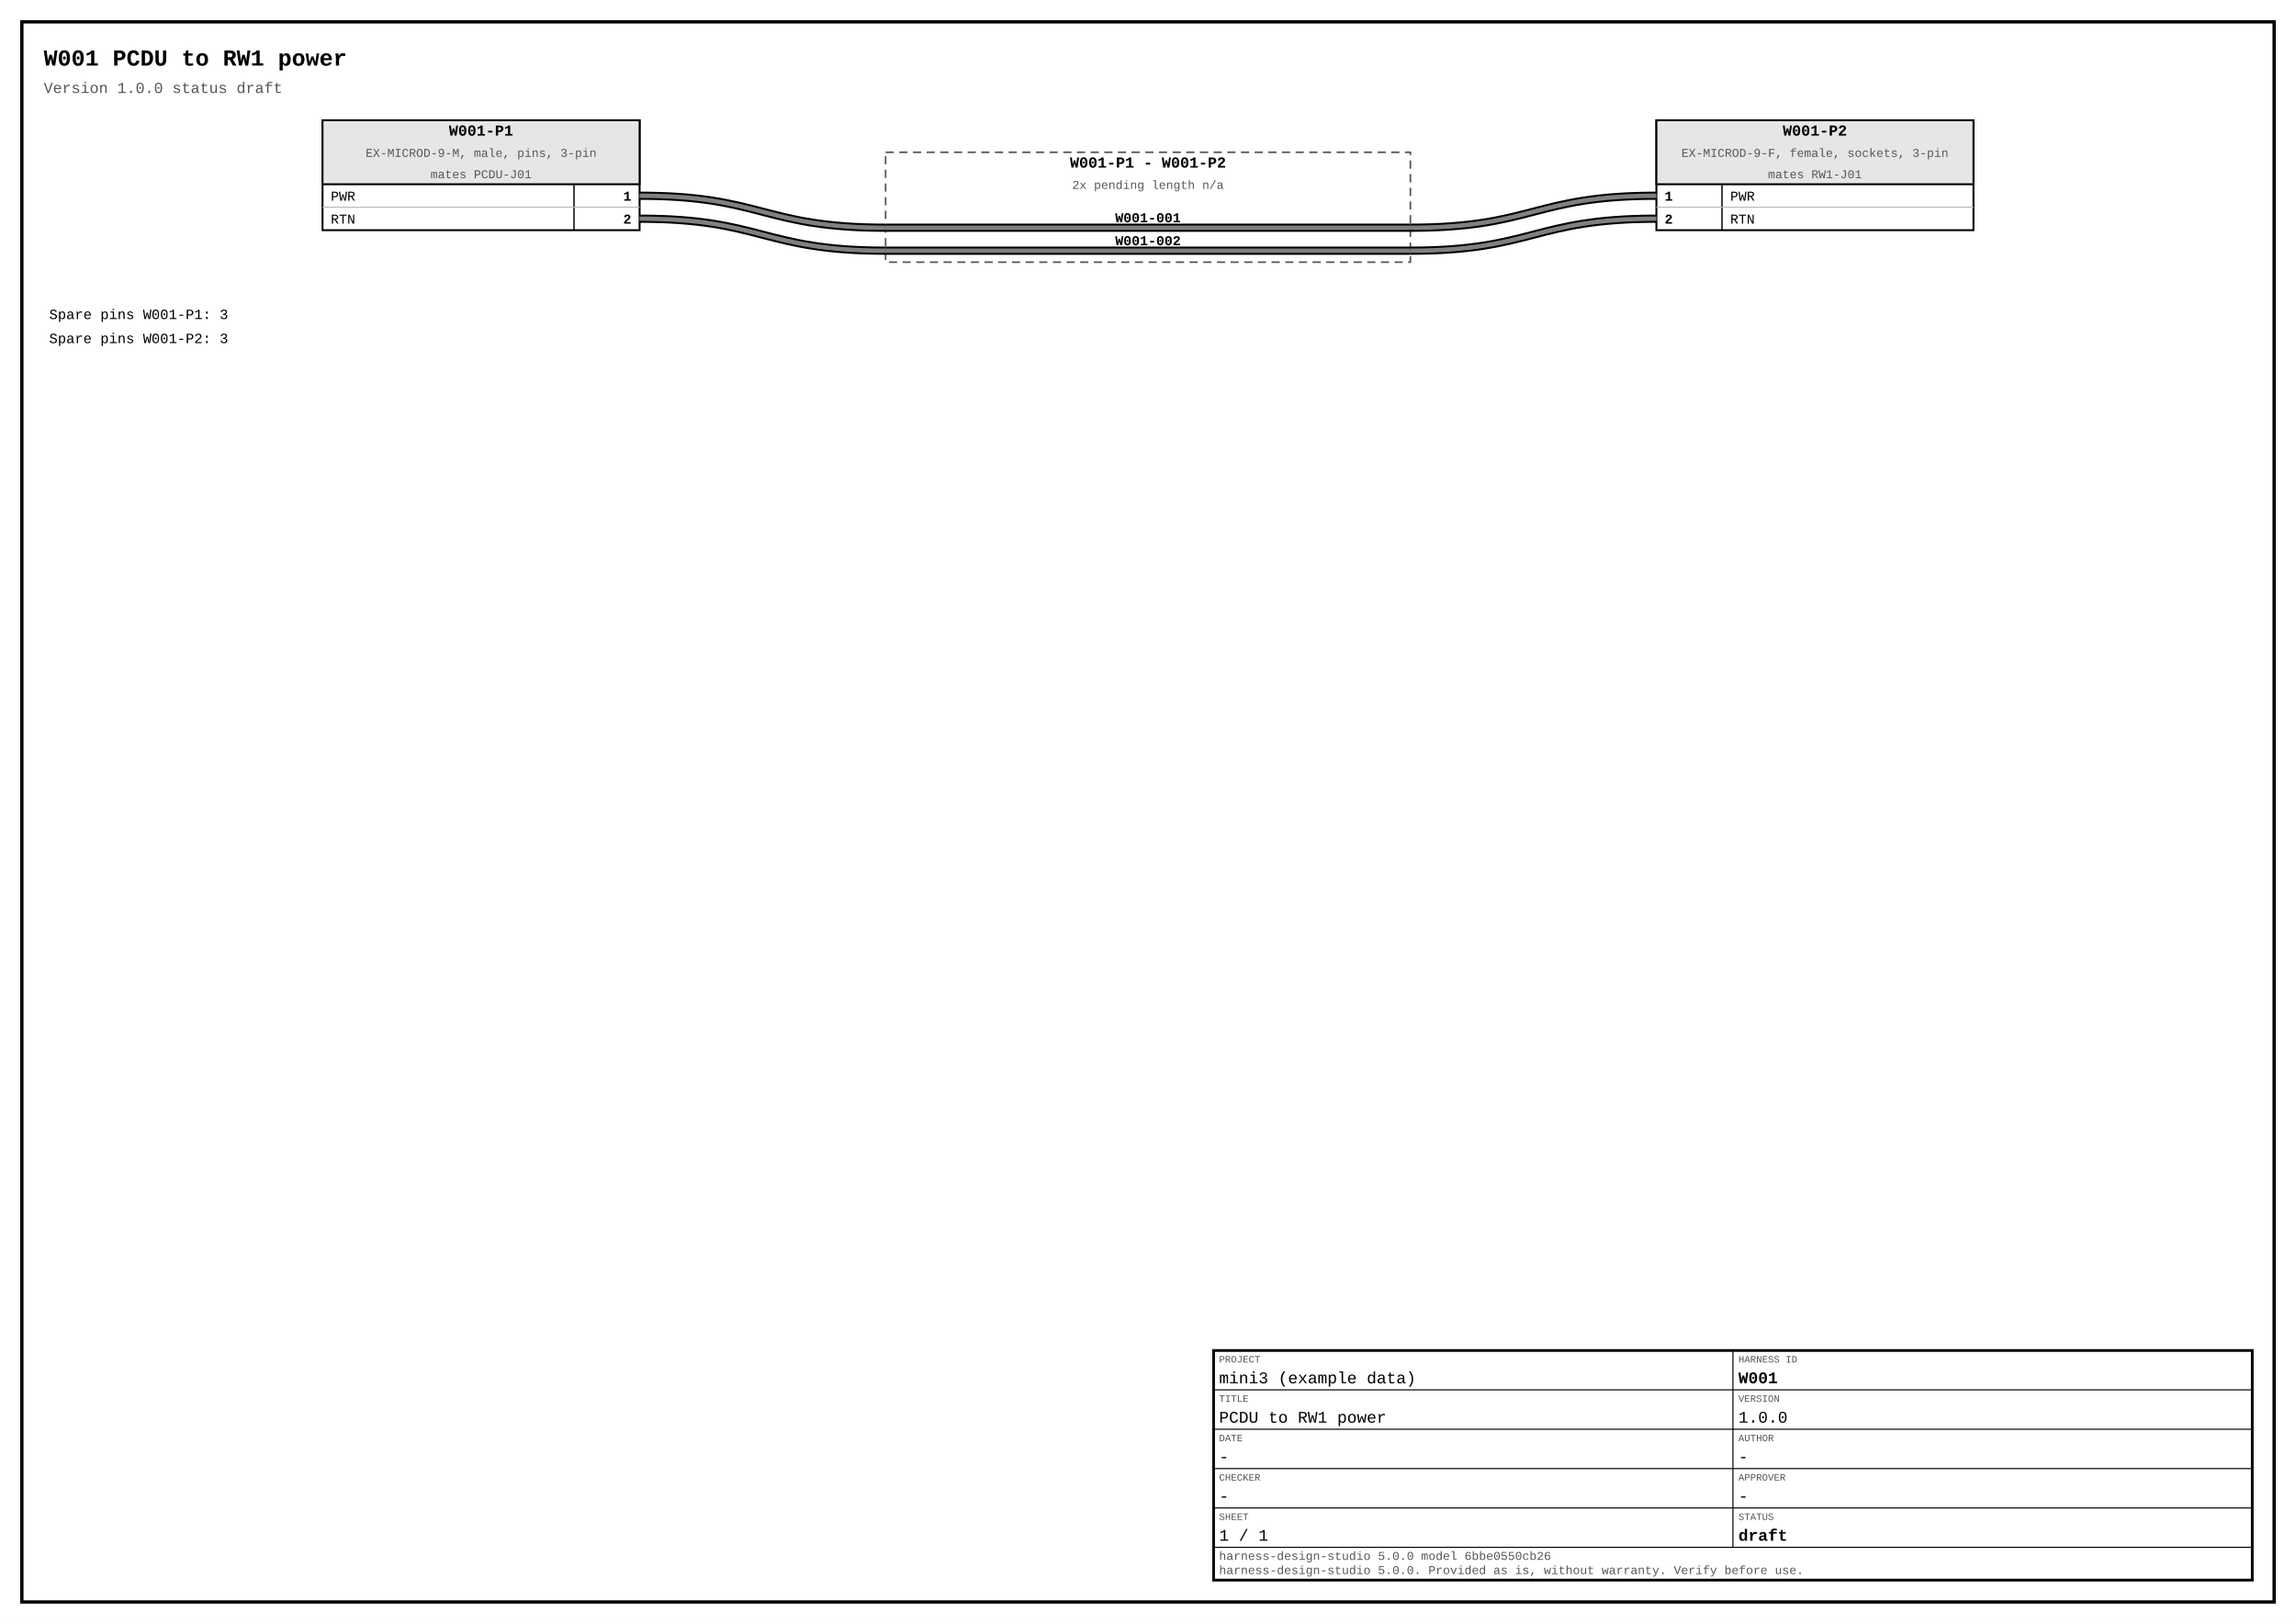
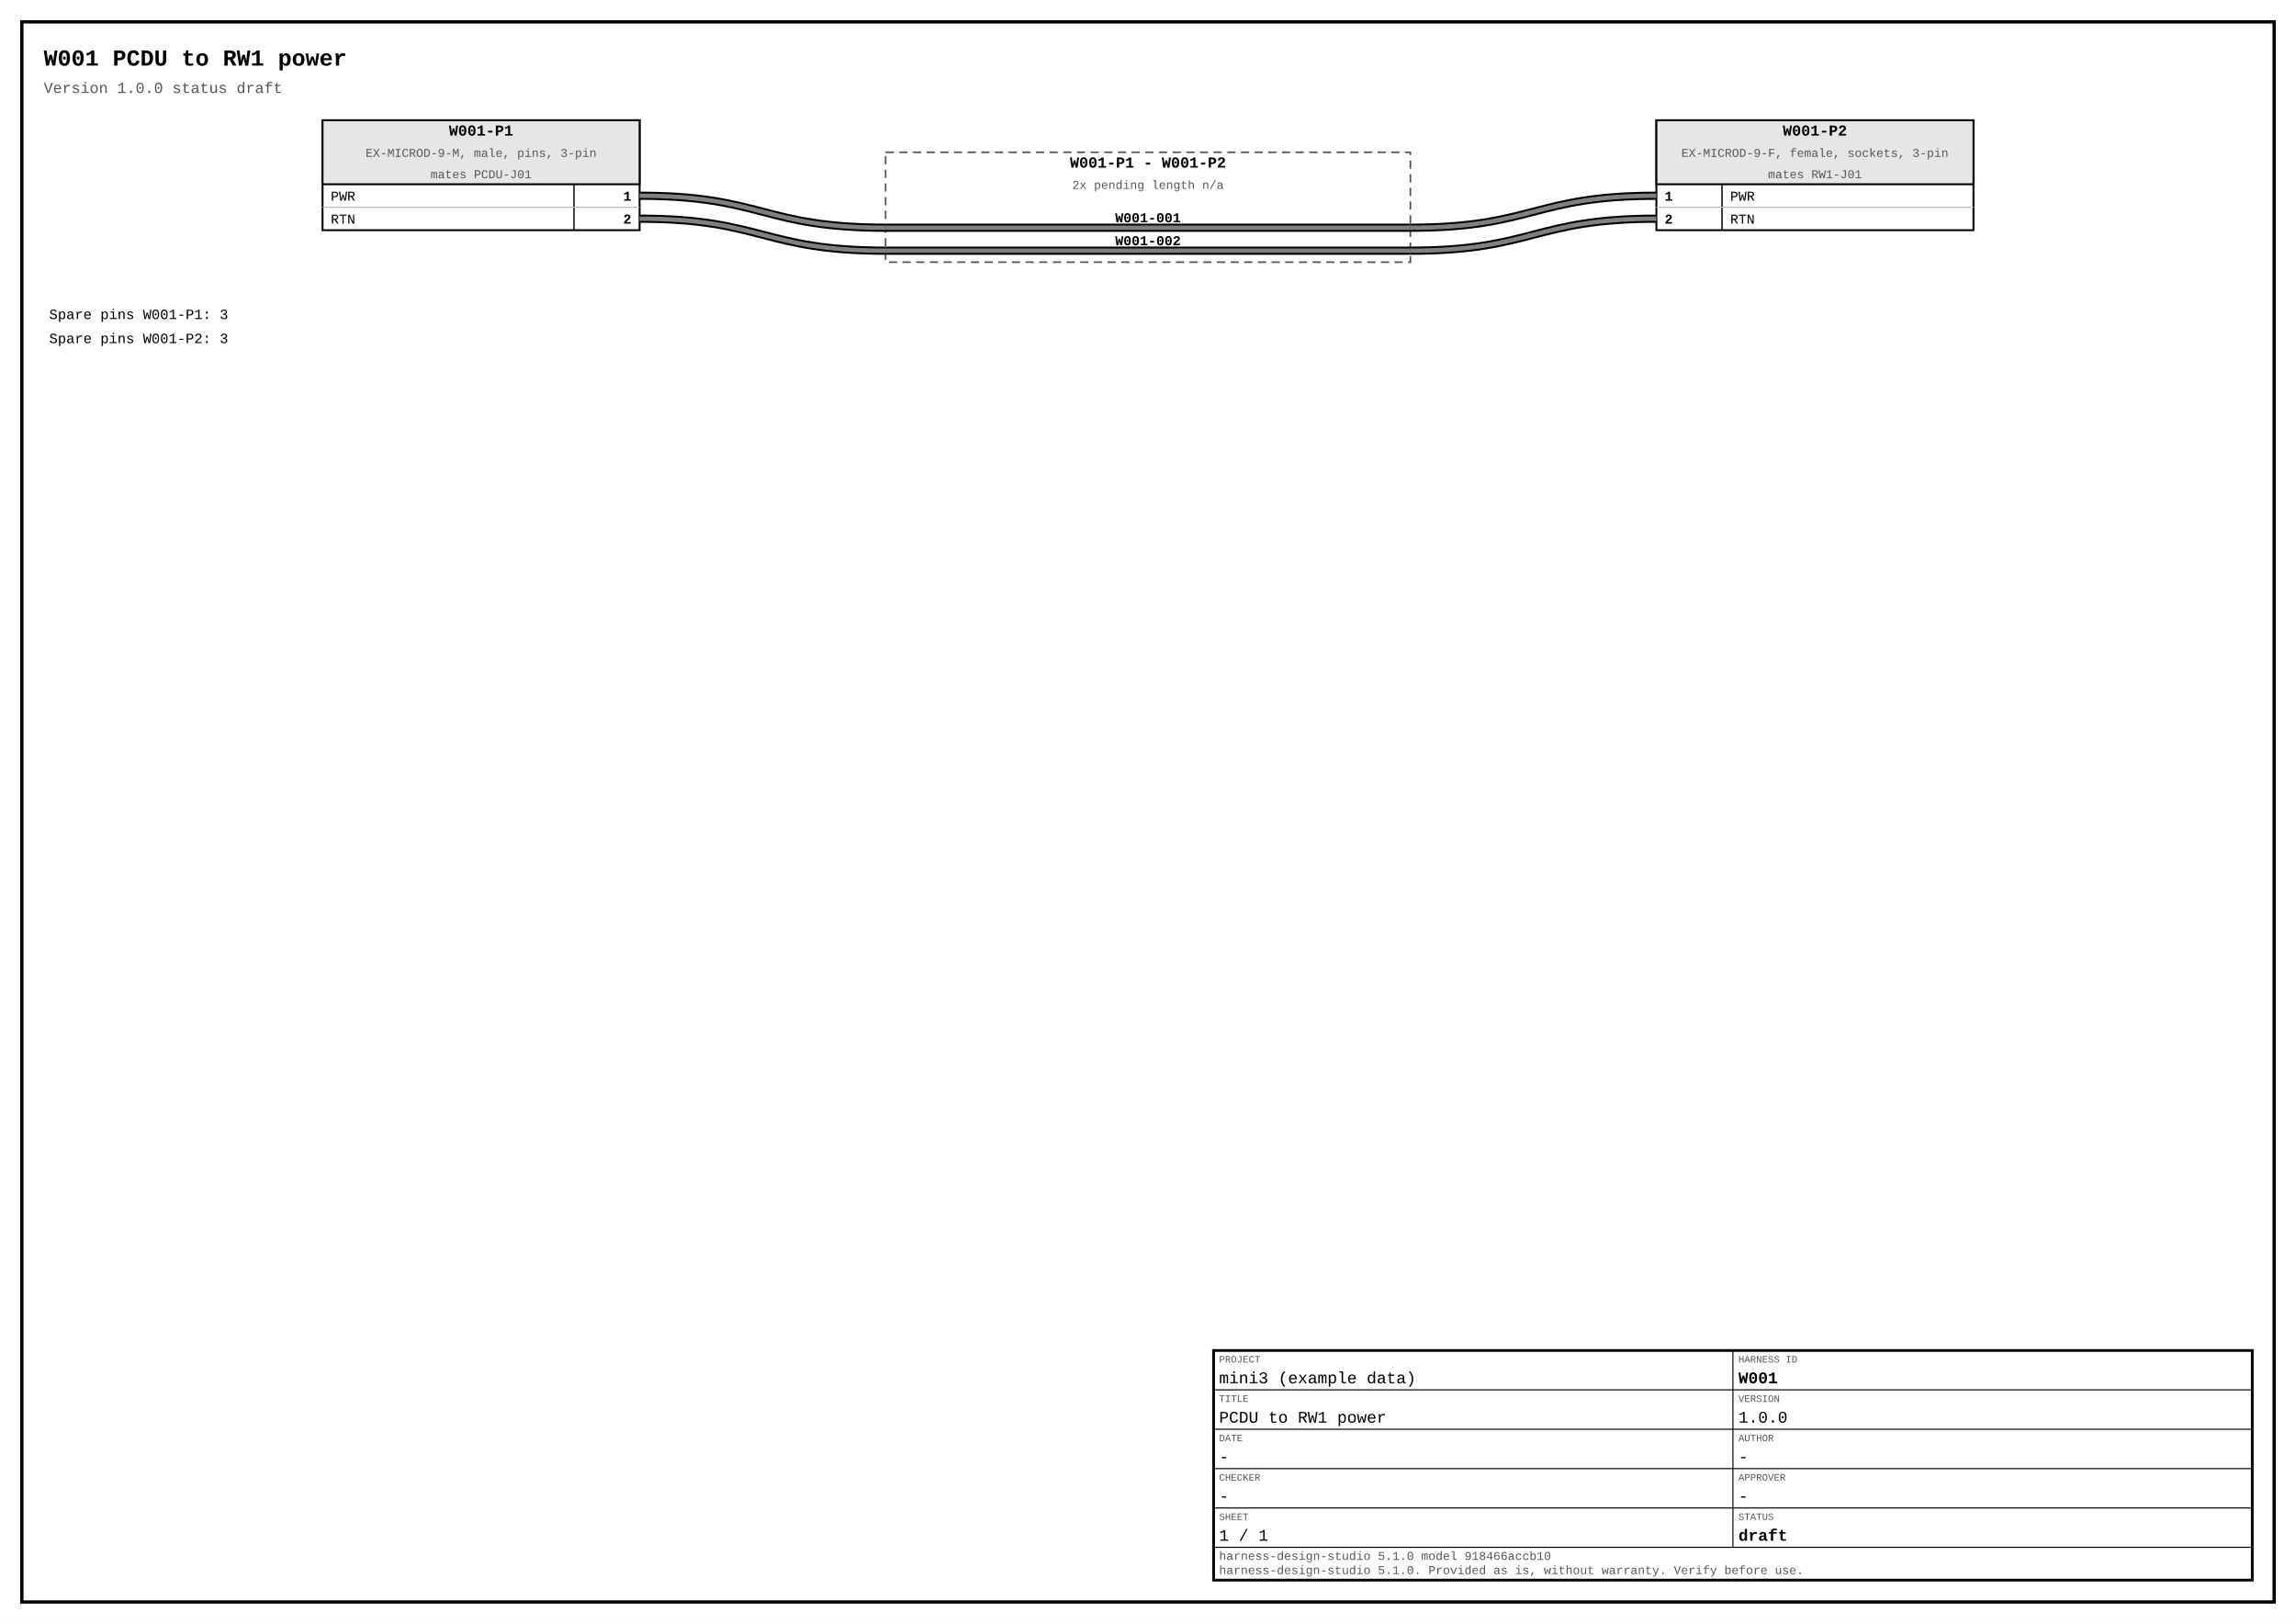
<svg xmlns="http://www.w3.org/2000/svg" width="420mm" height="297mm" viewBox="0 0 420 297" font-family="Courier New, Courier, monospace">
  <rect x="0" y="0" width="420" height="297" fill="#ffffff" />
  <rect x="4" y="4" width="412" height="289" fill="none" stroke="#000000" stroke-width="0.6" />
  <text x="8" y="12" font-size="4.2" font-weight="bold" text-anchor="start" fill="#000000">W001  PCDU to RW1 power</text>
  <text x="8" y="17" font-size="2.8" text-anchor="start" fill="#555555">Version 1.0.0  status draft</text>
  <rect x="59" y="22" width="58" height="20.1" fill="#ffffff" stroke="#000000" stroke-width="0.35" />
  <rect x="59" y="22" width="58" height="11.7" fill="#e6e6e6" stroke="#000000" stroke-width="0.35" />
  <text x="88" y="24.8" font-size="2.8" font-weight="bold" text-anchor="middle" fill="#000000">W001-P1</text>
  <text x="88" y="28.7" font-size="2.2" text-anchor="middle" fill="#555555">EX-MICROD-9-M, male, pins, 3-pin</text>
  <text x="88" y="32.6" font-size="2.2" text-anchor="middle" fill="#555555">mates PCDU-J01</text>
  <line x1="105" y1="33.7" x2="105" y2="42.1" stroke="#000000" stroke-width="0.25" />
  <line x1="59" y1="37.9" x2="117" y2="37.9" stroke="#bbbbbb" stroke-width="0.2" />
  <text x="60.5" y="36.7" font-size="2.5" text-anchor="start" fill="#000000" data-ref="sig/W001-P1/1">PWR</text>
  <text x="115.5" y="36.7" font-size="2.5" font-weight="bold" text-anchor="end" fill="#000000" data-ref="pin/W001-P1/1">1</text>
  <text x="60.5" y="40.9" font-size="2.5" text-anchor="start" fill="#000000" data-ref="sig/W001-P1/2">RTN</text>
  <text x="115.5" y="40.9" font-size="2.5" font-weight="bold" text-anchor="end" fill="#000000" data-ref="pin/W001-P1/2">2</text>
  <rect x="303" y="22" width="58" height="20.1" fill="#ffffff" stroke="#000000" stroke-width="0.35" />
  <rect x="303" y="22" width="58" height="11.7" fill="#e6e6e6" stroke="#000000" stroke-width="0.35" />
  <text x="332" y="24.8" font-size="2.8" font-weight="bold" text-anchor="middle" fill="#000000">W001-P2</text>
  <text x="332" y="28.7" font-size="2.2" text-anchor="middle" fill="#555555">EX-MICROD-9-F, female, sockets, 3-pin</text>
  <text x="332" y="32.6" font-size="2.2" text-anchor="middle" fill="#555555">mates RW1-J01</text>
  <line x1="315" y1="33.7" x2="315" y2="42.1" stroke="#000000" stroke-width="0.25" />
  <line x1="303" y1="37.9" x2="361" y2="37.9" stroke="#bbbbbb" stroke-width="0.2" />
  <text x="304.5" y="36.7" font-size="2.5" font-weight="bold" text-anchor="start" fill="#000000" data-ref="pin/W001-P2/1">1</text>
  <text x="316.5" y="36.7" font-size="2.5" text-anchor="start" fill="#000000" data-ref="sig/W001-P2/1">PWR</text>
  <text x="304.5" y="40.9" font-size="2.5" font-weight="bold" text-anchor="start" fill="#000000" data-ref="pin/W001-P2/2">2</text>
  <text x="316.5" y="40.9" font-size="2.5" text-anchor="start" fill="#000000" data-ref="sig/W001-P2/2">RTN</text>
  <rect x="162" y="27.85" width="96" height="20.1" fill="none" stroke="#555555" stroke-width="0.3" stroke-dasharray="1.5 1" />
  <text x="210" y="30.65" font-size="2.8" font-weight="bold" text-anchor="middle" fill="#000000">W001-P1 - W001-P2</text>
  <text x="210" y="34.55" font-size="2.2" text-anchor="middle" fill="#555555">2x  pending  length n/a</text>
  <path d="M 117 35.8 C 139.5 35.8 139.5 41.65 162 41.65" fill="none" stroke="#000000" stroke-width="1.5" />
  <line x1="162" y1="41.65" x2="258" y2="41.65" stroke="#000000" stroke-width="1.5" />
  <path d="M 258 41.65 C 280.5 41.65 280.5 35.8 303 35.8" fill="none" stroke="#000000" stroke-width="1.5" />
  <path d="M 117 35.8 C 139.5 35.8 139.5 41.65 162 41.65" fill="none" stroke="#808080" stroke-width="0.8" />
  <line x1="162" y1="41.65" x2="258" y2="41.65" stroke="#808080" stroke-width="0.8" />
  <path d="M 258 41.65 C 280.5 41.65 280.5 35.8 303 35.8" fill="none" stroke="#808080" stroke-width="0.8" />
  <text x="210" y="40.65" font-size="2.5" font-weight="bold" text-anchor="middle" fill="#000000">W001-001</text>
  <path d="M 117 40 C 139.5 40 139.5 45.85 162 45.85" fill="none" stroke="#000000" stroke-width="1.5" />
  <line x1="162" y1="45.85" x2="258" y2="45.85" stroke="#000000" stroke-width="1.5" />
  <path d="M 258 45.85 C 280.5 45.85 280.5 40 303 40" fill="none" stroke="#000000" stroke-width="1.5" />
  <path d="M 117 40 C 139.5 40 139.5 45.85 162 45.85" fill="none" stroke="#808080" stroke-width="0.8" />
  <line x1="162" y1="45.85" x2="258" y2="45.85" stroke="#808080" stroke-width="0.8" />
  <path d="M 258 45.85 C 280.5 45.85 280.5 40 303 40" fill="none" stroke="#808080" stroke-width="0.8" />
  <text x="210" y="44.85" font-size="2.5" font-weight="bold" text-anchor="middle" fill="#000000">W001-002</text>
  <text x="9" y="58.35" font-size="2.6" text-anchor="start" fill="#000000">Spare pins W001-P1: 3</text>
  <text x="9" y="62.75" font-size="2.6" text-anchor="start" fill="#000000">Spare pins W001-P2: 3</text>
  <rect x="222" y="247" width="190" height="42" fill="none" stroke="#000000" stroke-width="0.5" />
  <line x1="222" y1="247" x2="317" y2="247" stroke="#000000" stroke-width="0.2" />
  <text x="223" y="249.2" font-size="1.8" text-anchor="start" fill="#555555">PROJECT</text>
  <text x="223" y="253" font-size="3" text-anchor="start" fill="#000000">mini3 (example data)</text>
  <line x1="317" y1="247" x2="412" y2="247" stroke="#000000" stroke-width="0.2" />
  <text x="318" y="249.2" font-size="1.8" text-anchor="start" fill="#555555">HARNESS ID</text>
  <text x="318" y="253" font-size="3" font-weight="bold" text-anchor="start" fill="#000000">W001</text>
  <line x1="222" y1="254.2" x2="317" y2="254.2" stroke="#000000" stroke-width="0.2" />
  <text x="223" y="256.4" font-size="1.8" text-anchor="start" fill="#555555">TITLE</text>
  <text x="223" y="260.2" font-size="3" text-anchor="start" fill="#000000">PCDU to RW1 power</text>
  <line x1="317" y1="254.2" x2="412" y2="254.2" stroke="#000000" stroke-width="0.2" />
  <text x="318" y="256.4" font-size="1.8" text-anchor="start" fill="#555555">VERSION</text>
  <text x="318" y="260.2" font-size="3" text-anchor="start" fill="#000000">1.0.0</text>
  <line x1="222" y1="261.4" x2="317" y2="261.4" stroke="#000000" stroke-width="0.2" />
  <text x="223" y="263.6" font-size="1.8" text-anchor="start" fill="#555555">DATE</text>
  <text x="223" y="267.4" font-size="3" text-anchor="start" fill="#000000">-</text>
  <line x1="317" y1="261.4" x2="412" y2="261.4" stroke="#000000" stroke-width="0.2" />
  <text x="318" y="263.6" font-size="1.8" text-anchor="start" fill="#555555">AUTHOR</text>
  <text x="318" y="267.4" font-size="3" text-anchor="start" fill="#000000">-</text>
  <line x1="222" y1="268.6" x2="317" y2="268.6" stroke="#000000" stroke-width="0.2" />
  <text x="223" y="270.8" font-size="1.8" text-anchor="start" fill="#555555">CHECKER</text>
  <text x="223" y="274.6" font-size="3" text-anchor="start" fill="#000000">-</text>
  <line x1="317" y1="268.6" x2="412" y2="268.6" stroke="#000000" stroke-width="0.2" />
  <text x="318" y="270.8" font-size="1.8" text-anchor="start" fill="#555555">APPROVER</text>
  <text x="318" y="274.6" font-size="3" text-anchor="start" fill="#000000">-</text>
  <line x1="222" y1="275.8" x2="317" y2="275.8" stroke="#000000" stroke-width="0.2" />
  <text x="223" y="278" font-size="1.8" text-anchor="start" fill="#555555">SHEET</text>
  <text x="223" y="281.8" font-size="3" text-anchor="start" fill="#000000">1 / 1</text>
  <line x1="317" y1="275.8" x2="412" y2="275.8" stroke="#000000" stroke-width="0.2" />
  <text x="318" y="278" font-size="1.8" text-anchor="start" fill="#555555">STATUS</text>
  <text x="318" y="281.8" font-size="3" font-weight="bold" text-anchor="start" fill="#000000">draft</text>
  <line x1="317" y1="247" x2="317" y2="283" stroke="#000000" stroke-width="0.2" />
  <line x1="222" y1="283" x2="412" y2="283" stroke="#000000" stroke-width="0.2" />
-   <text x="223" y="285.3" font-size="2.2" text-anchor="start" fill="#555555">harness-design-studio 5.0.0 model 6bbe0550cb26</text>
-   <text x="223" y="287.9" font-size="2.2" text-anchor="start" fill="#555555">harness-design-studio 5.0.0. Provided as is, without warranty. Verify before use.</text>
+   <text x="223" y="285.3" font-size="2.2" text-anchor="start" fill="#555555">harness-design-studio 5.1.0 model 918466accb10</text>
+   <text x="223" y="287.9" font-size="2.2" text-anchor="start" fill="#555555">harness-design-studio 5.1.0. Provided as is, without warranty. Verify before use.</text>
</svg>
